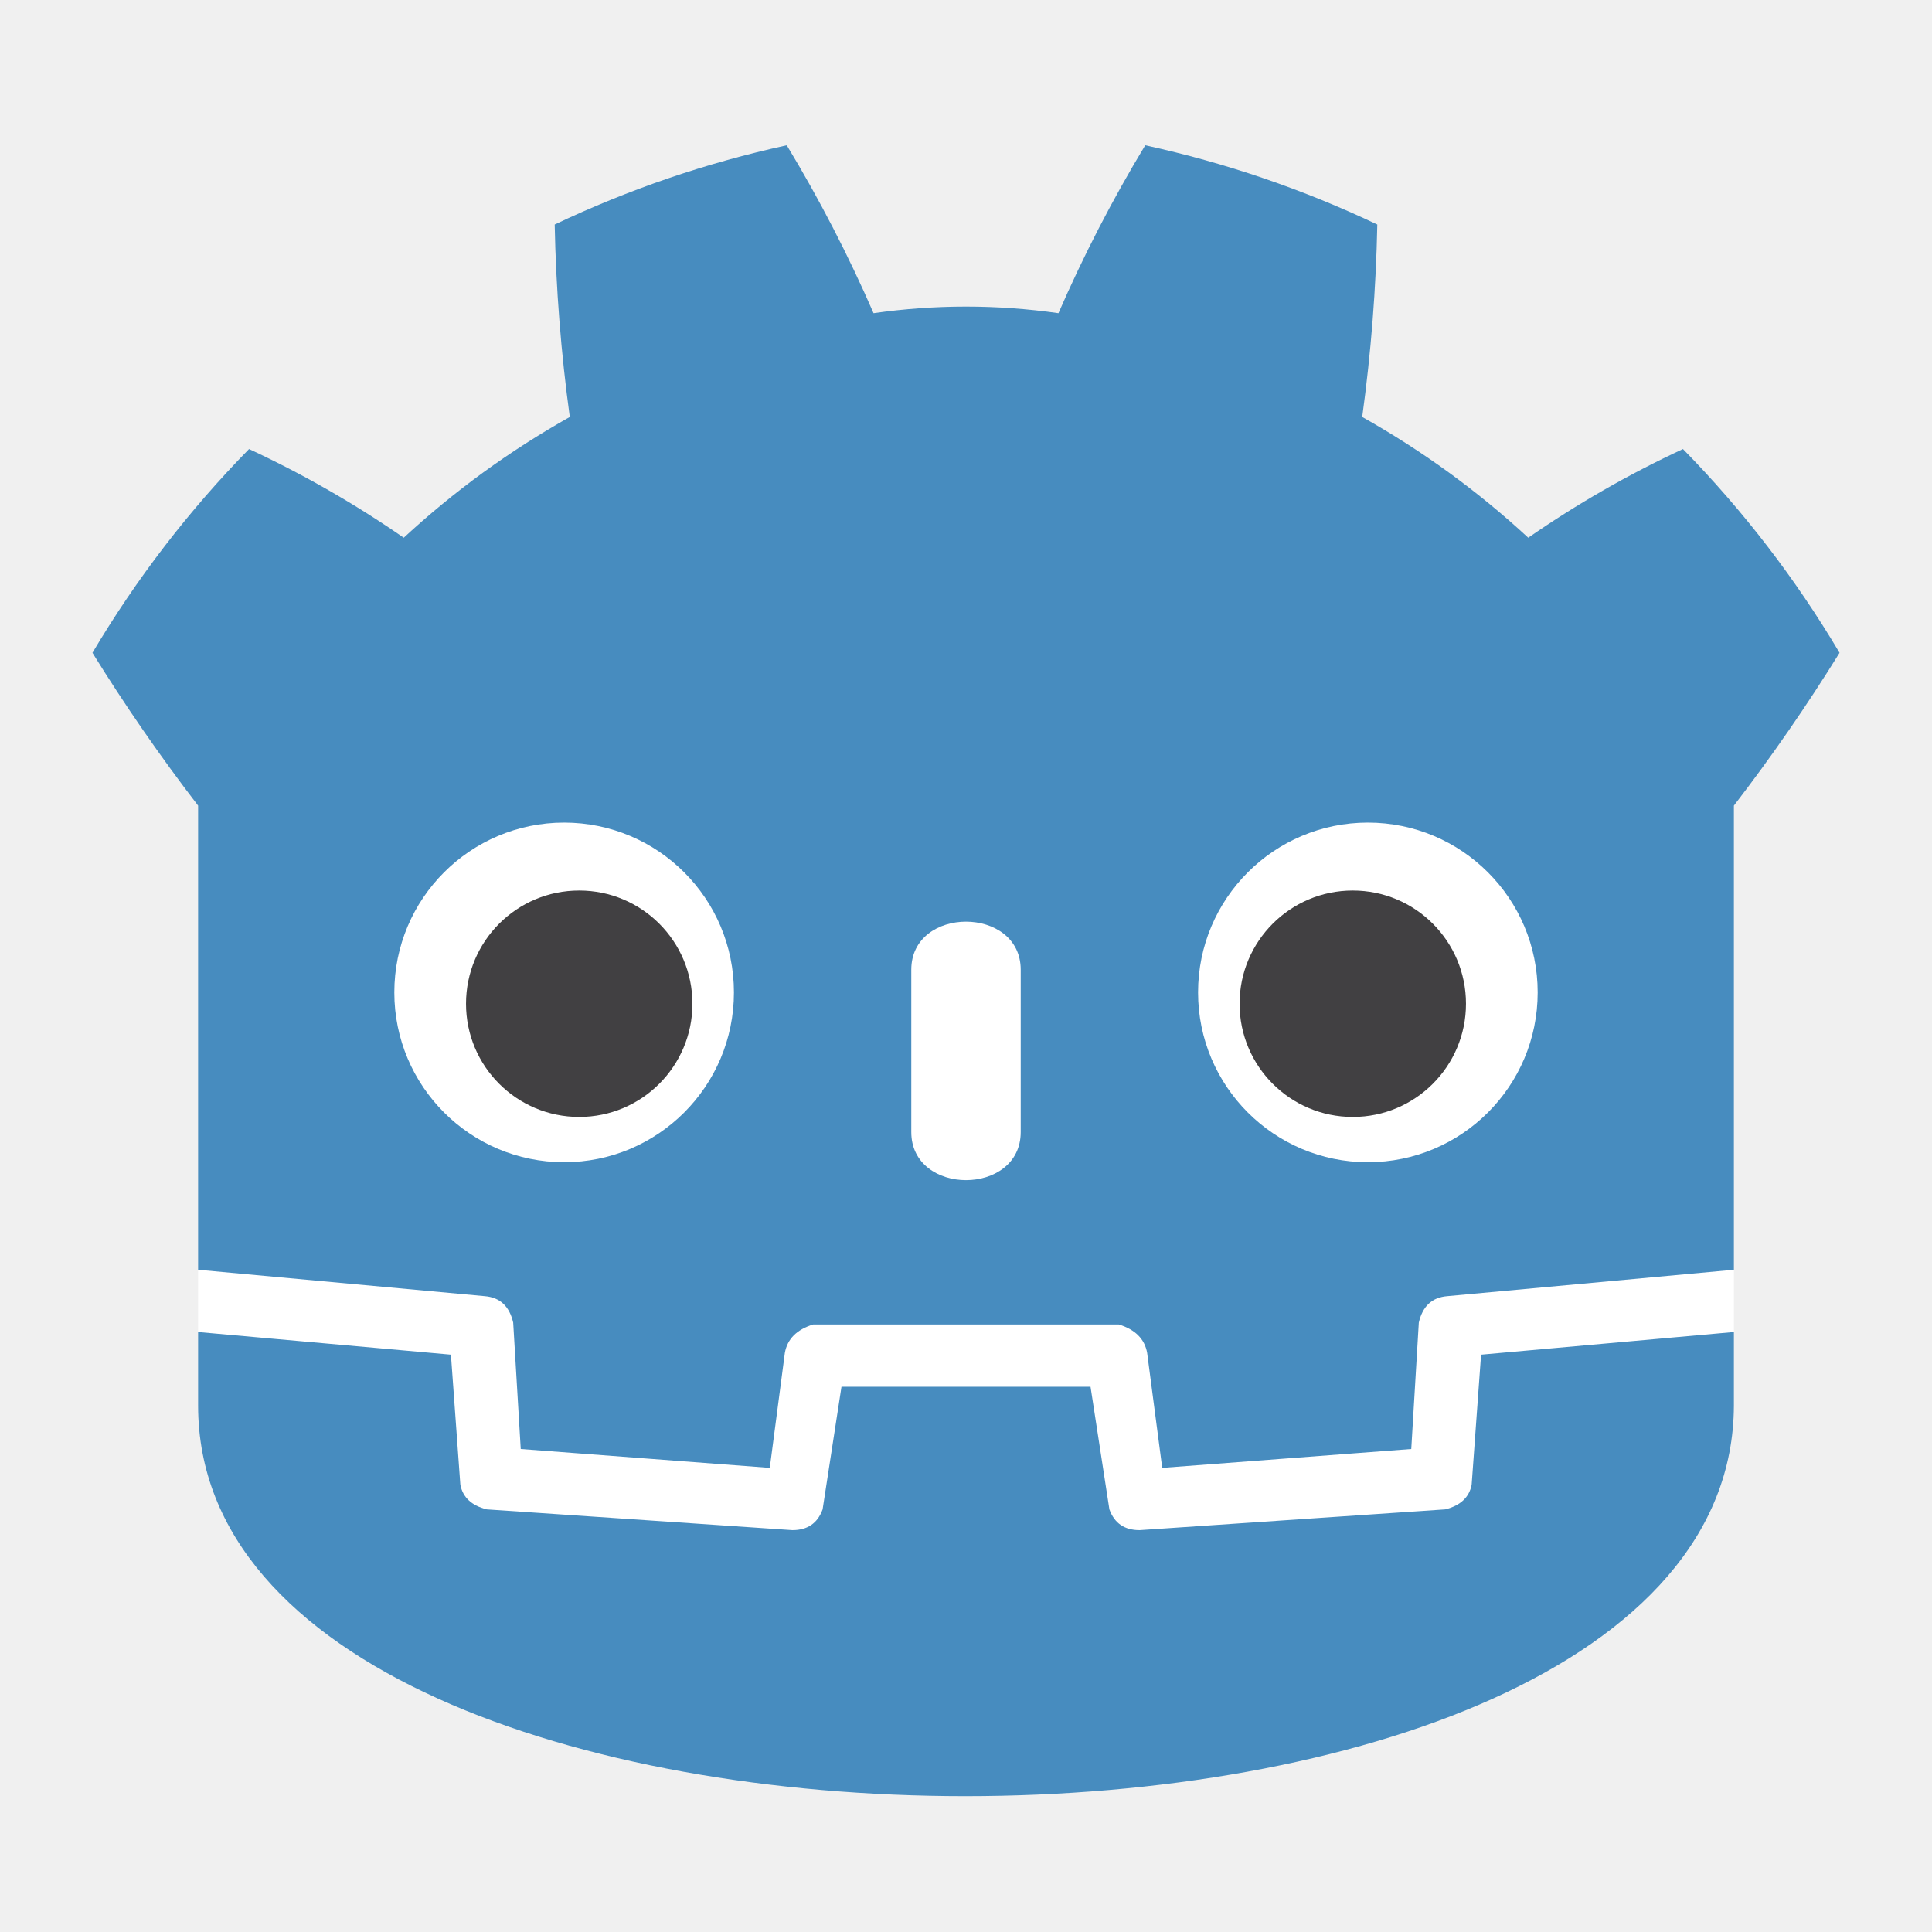
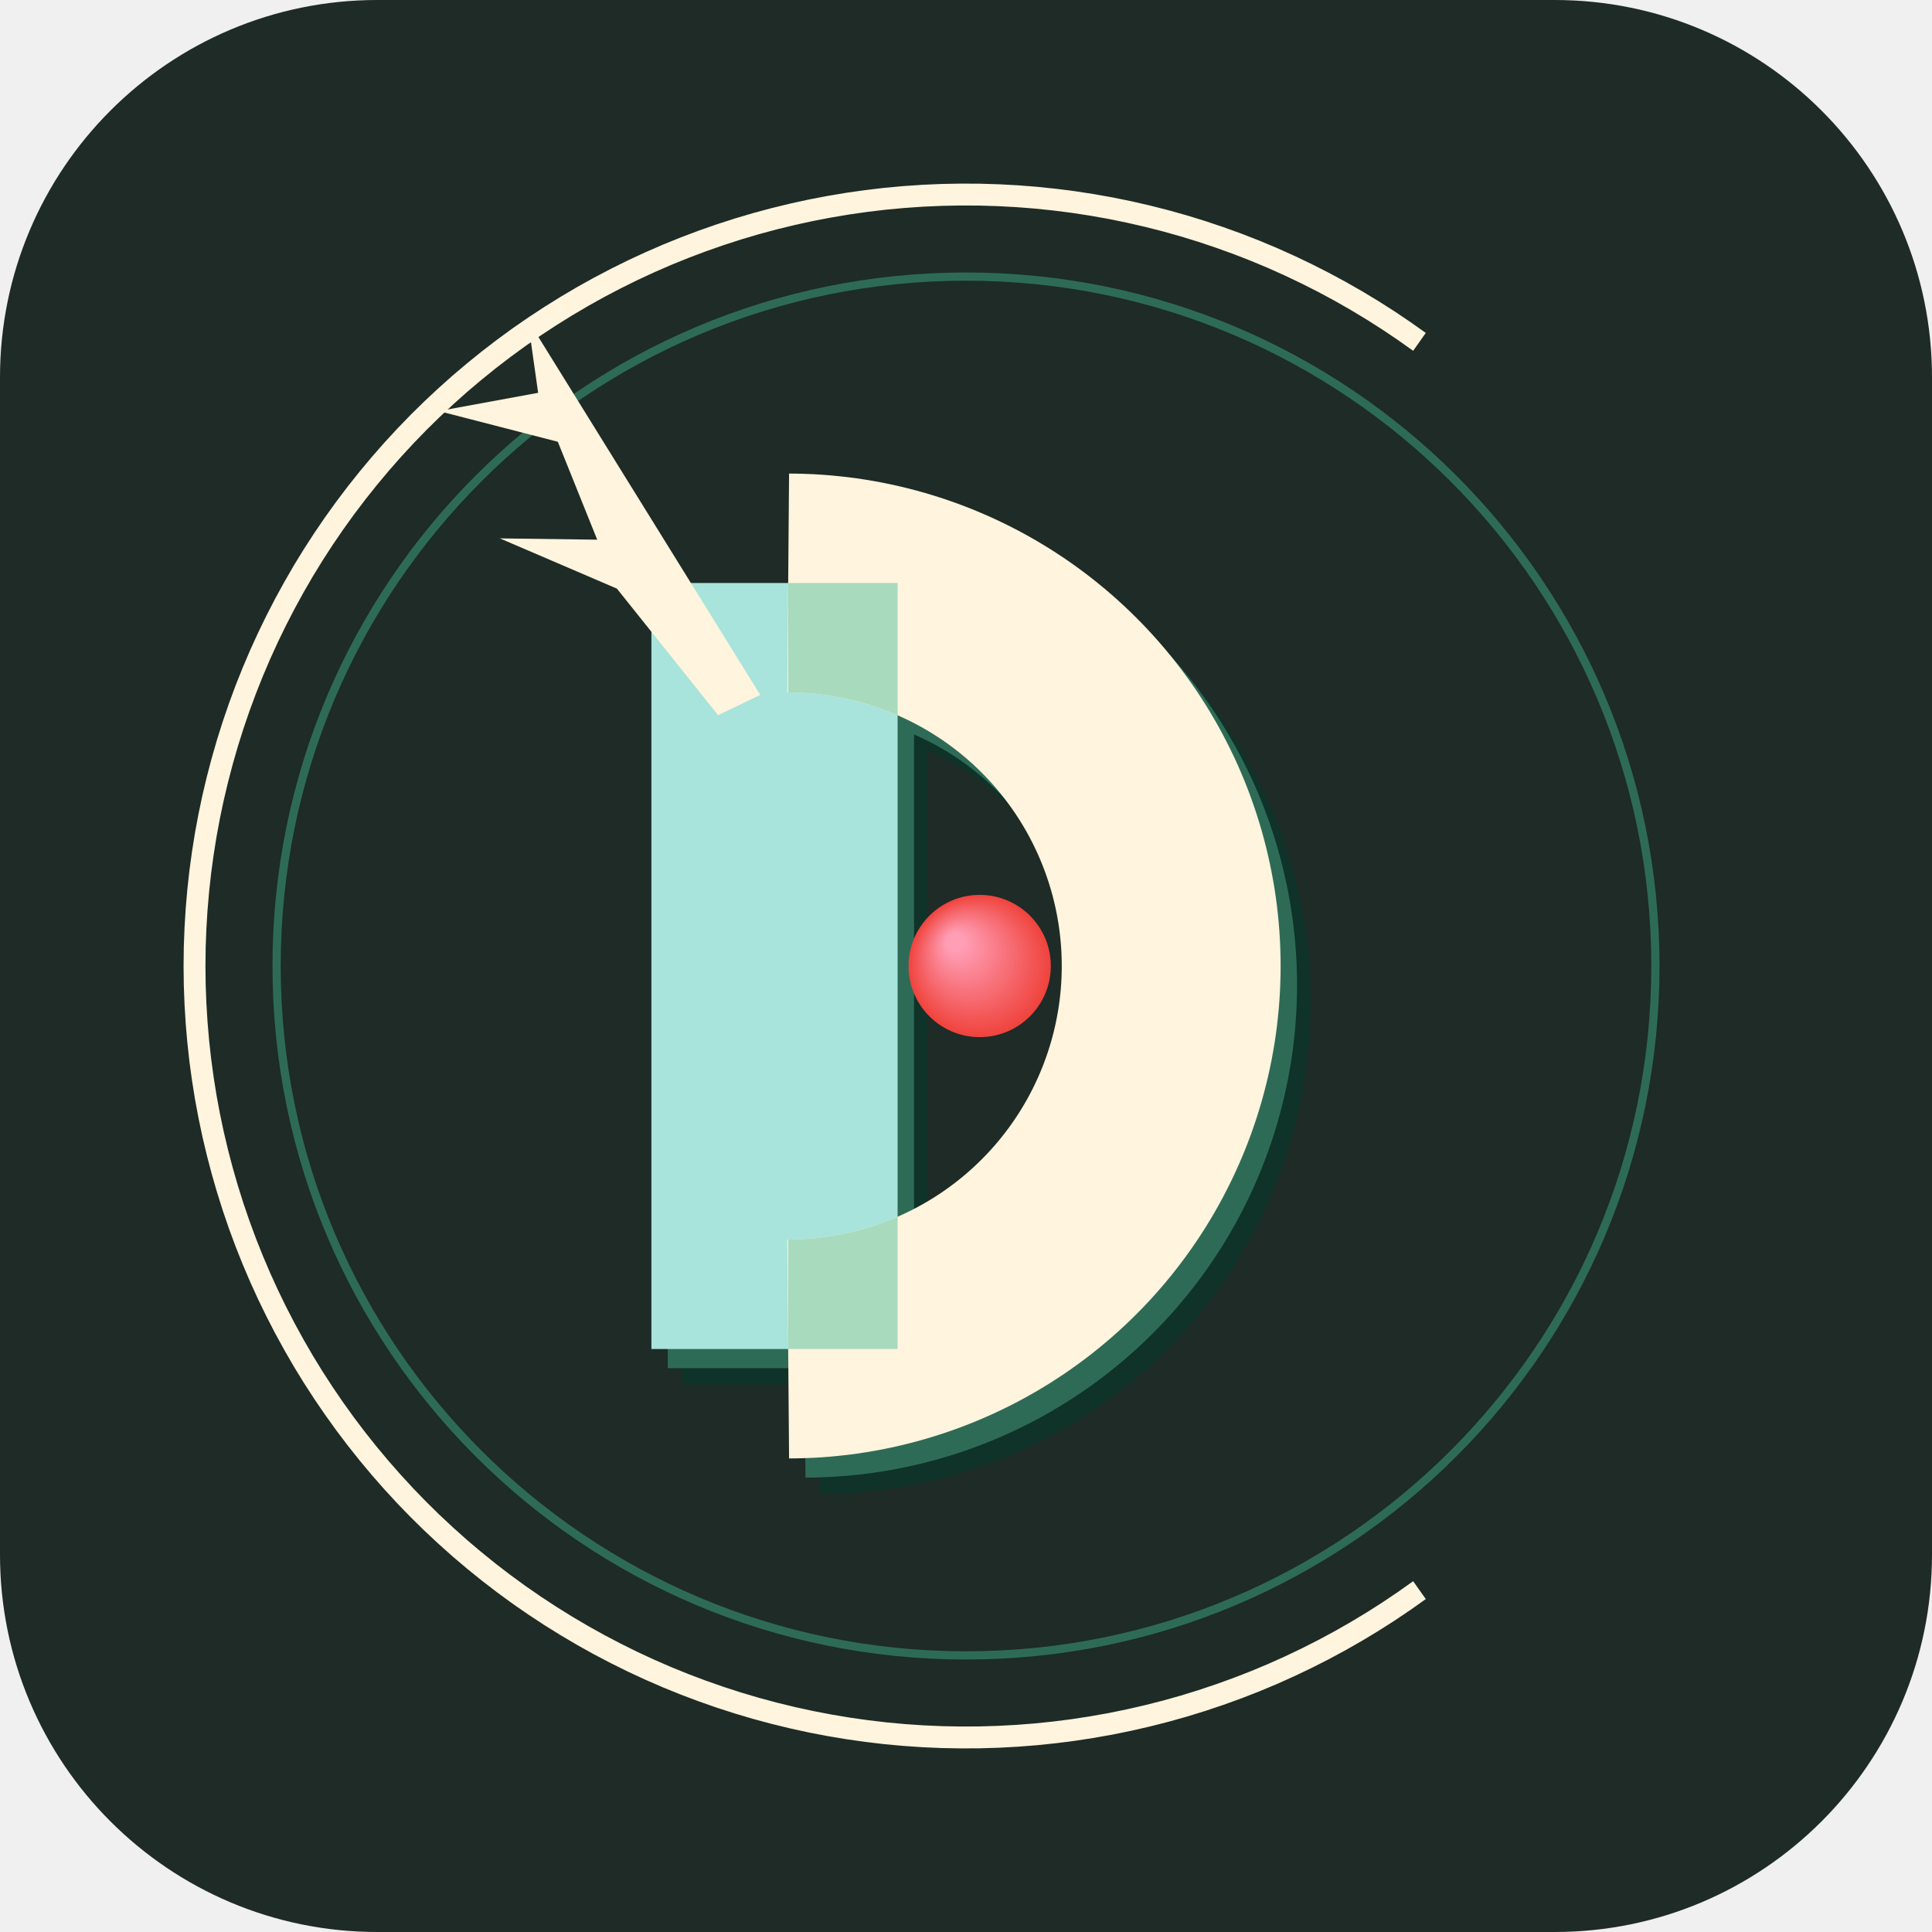
- <svg xmlns="http://www.w3.org/2000/svg" width="1024" height="1024">
-   <g fill="#fff">
-     <path d="M105 673v33q407 354 814 0v-33z" />
-     <path fill="#478cbf" d="m105 673 152 14q12 1 15 14l4 67 132 10 8-61q2-11 15-15h162q13 4 15 15l8 61 132-10 4-67q3-13 15-14l152-14V427q30-39 56-81-35-59-83-108-43 20-82 47-40-37-88-64 7-51 8-102-59-28-123-42-26 43-46 89-49-7-98 0-20-46-46-89-64 14-123 42 1 51 8 102-48 27-88 64-39-27-82-47-48 49-83 108 26 42 56 81zm0 33v39c0 276 813 276 814 0v-39l-134 12-5 69q-2 10-14 13l-162 11q-12 0-16-11l-10-65H446l-10 65q-4 11-16 11l-162-11q-12-3-14-13l-5-69z" />
-     <path d="M483 600c0 34 58 34 58 0v-86c0-34-58-34-58 0z" />
-     <circle cx="725" cy="526" r="90" />
-     <circle cx="299" cy="526" r="90" />
-   </g>
-   <g fill="#414042">
-     <circle cx="307" cy="532" r="60" />
-     <circle cx="717" cy="532" r="60" />
+ <svg xmlns="http://www.w3.org/2000/svg" width="1024" height="1024" viewBox="0 0 1024 1024">
+   <rect width="1024" height="1024" rx="200" fill="#1E2B27" />
+   <g transform="translate(512 512) scale(1.45) translate(-320 -330)">
+     <path d="M 485.76 558.14 L 480.13 562.12 L 474.41 565.97 L 468.6 569.67 L 462.7 573.23 L 456.72 576.64 L 450.65 579.91 L 444.5 583.03 L 438.29 585.99 L 432 588.81 L 425.64 591.47 L 419.22 593.97 L 412.74 596.31 L 406.21 598.5 L 399.62 600.53 L 392.99 602.39 L 386.31 604.09 L 379.59 605.63 L 372.84 607.01 L 366.06 608.21 L 359.25 609.26 L 352.41 610.13 L 345.56 610.84 L 338.69 611.38 L 331.81 611.75 L 324.92 611.96 L 318.03 611.99 L 311.14 611.86 L 304.26 611.56 L 297.38 611.09 L 290.52 610.46 L 283.68 609.65 L 276.86 608.68 L 270.06 607.54 L 263.3 606.24 L 256.56 604.77 L 249.87 603.14 L 243.22 601.35 L 236.61 599.39 L 230.05 597.27 L 223.55 594.99 L 217.1 592.56 L 210.72 589.97 L 204.4 587.22 L 198.15 584.32 L 191.97 581.26 L 185.87 578.06 L 179.85 574.71 L 173.92 571.21 L 168.07 567.57 L 162.31 563.79 L 156.64 559.87 L 151.08 555.81 L 145.61 551.61 L 140.25 547.28 L 134.99 542.83 L 129.85 538.24 L 124.82 533.54 L 119.9 528.71 L 115.11 523.76 L 110.43 518.69 L 105.89 513.52 L 101.47 508.23 L 97.18 502.84 L 93.02 497.34 L 89 491.75 L 85.12 486.06 L 81.37 480.27 L 77.77 474.4 L 74.32 468.43 L 71.01 462.39 L 67.85 456.27 L 64.84 450.07 L 61.98 443.8 L 59.28 437.46 L 56.73 431.06 L 54.34 424.6 L 52.11 418.08 L 50.04 411.51 L 48.13 404.89 L 46.38 398.22 L 44.79 391.52 L 43.37 384.77 L 42.11 378 L 41.03 371.2 L 40.1 364.37 L 39.35 357.52 L 38.76 350.65 L 38.34 343.78 L 38.08 336.89 L 38 330 L 38.08 323.11 L 38.34 316.22 L 38.76 309.35 L 39.35 302.48 L 40.1 295.63 L 41.03 288.8 L 42.11 282 L 43.37 275.23 L 44.79 268.48 L 46.38 261.78 L 48.13 255.11 L 50.04 248.49 L 52.11 241.92 L 54.34 235.4 L 56.73 228.94 L 59.28 222.54 L 61.98 216.2 L 64.84 209.93 L 67.85 203.73 L 71.01 197.61 L 74.32 191.57 L 77.77 185.6 L 81.37 179.73 L 85.12 173.94 L 89 168.25 L 93.02 162.66 L 97.18 157.16 L 101.47 151.77 L 105.89 146.48 L 110.43 141.31 L 115.11 136.24 L 119.9 131.29 L 124.82 126.46 L 129.85 121.76 L 134.99 117.17 L 140.25 112.72 L 145.61 108.39 L 151.08 104.19 L 156.64 100.13 L 162.31 96.21 L 168.07 92.43 L 173.92 88.79 L 179.85 85.29 L 185.87 81.94 L 191.97 78.74 L 198.15 75.68 L 204.4 72.78 L 210.72 70.03 L 217.1 67.44 L 223.55 65.01 L 230.05 62.73 L 236.61 60.61 L 243.22 58.65 L 249.87 56.86 L 256.56 55.23 L 263.3 53.76 L 270.06 52.46 L 276.86 51.32 L 283.68 50.35 L 290.52 49.54 L 297.38 48.91 L 304.26 48.44 L 311.14 48.14 L 318.03 48.01 L 324.92 48.04 L 331.81 48.25 L 338.69 48.62 L 345.56 49.16 L 352.41 49.87 L 359.25 50.74 L 366.06 51.79 L 372.84 52.99 L 379.59 54.37 L 386.31 55.91 L 392.99 57.61 L 399.62 59.47 L 406.21 61.5 L 412.74 63.69 L 419.22 66.03 L 425.64 68.53 L 432 71.19 L 438.29 74.01 L 444.5 76.97 L 450.65 80.09 L 456.72 83.36 L 462.7 86.77 L 468.6 90.33 L 474.41 94.03 L 480.13 97.88 L 485.76 101.86" fill="none" stroke="#FFF4DD" stroke-width="8" stroke-linecap="butt" />
+     <circle cx="320" cy="330" r="252" fill="none" stroke="#2E6B57" stroke-width="3" />
+     <rect x="216" y="203" width="90" height="280" fill="#0F3329" />
+     <path d="M 266 203 L 268.44 203.02 L 270.89 203.09 L 273.33 203.19 L 275.77 203.34 L 278.2 203.53 L 280.63 203.77 L 283.06 204.04 L 285.48 204.36 L 287.9 204.72 L 290.31 205.13 L 292.71 205.57 L 295.11 206.06 L 297.49 206.59 L 299.87 207.16 L 302.23 207.77 L 304.59 208.42 L 306.93 209.12 L 309.26 209.85 L 311.58 210.63 L 313.88 211.44 L 316.17 212.3 L 318.44 213.19 L 320.7 214.13 L 322.94 215.1 L 325.17 216.12 L 327.37 217.17 L 329.56 218.26 L 331.73 219.39 L 333.87 220.55 L 336 221.76 L 338.11 223 L 340.19 224.27 L 342.25 225.59 L 344.29 226.93 L 346.3 228.32 L 348.29 229.74 L 350.25 231.19 L 352.19 232.68 L 354.1 234.2 L 355.99 235.75 L 357.85 237.34 L 359.68 238.96 L 361.48 240.61 L 363.25 242.29 L 364.99 244.01 L 366.71 245.75 L 368.39 247.52 L 370.04 249.32 L 371.66 251.15 L 373.25 253.01 L 374.8 254.9 L 376.32 256.81 L 377.81 258.75 L 379.26 260.71 L 380.68 262.7 L 382.07 264.71 L 383.41 266.75 L 384.73 268.81 L 386 270.89 L 387.24 273 L 388.45 275.13 L 389.61 277.27 L 390.74 279.44 L 391.83 281.63 L 392.88 283.83 L 393.9 286.06 L 394.87 288.3 L 395.81 290.56 L 396.7 292.83 L 397.56 295.12 L 398.37 297.42 L 399.15 299.74 L 399.88 302.07 L 400.58 304.41 L 401.23 306.77 L 401.84 309.13 L 402.41 311.51 L 402.94 313.89 L 403.43 316.29 L 403.87 318.69 L 404.28 321.1 L 404.64 323.52 L 404.96 325.94 L 405.23 328.37 L 405.47 330.8 L 405.66 333.23 L 405.81 335.67 L 405.91 338.11 L 405.98 340.56 L 406 343 L 405.98 345.44 L 405.91 347.89 L 405.81 350.33 L 405.66 352.77 L 405.47 355.2 L 405.23 357.63 L 404.96 360.06 L 404.64 362.48 L 404.28 364.9 L 403.87 367.31 L 403.43 369.71 L 402.94 372.11 L 402.41 374.49 L 401.84 376.87 L 401.23 379.23 L 400.58 381.59 L 399.88 383.93 L 399.15 386.26 L 398.37 388.58 L 397.56 390.88 L 396.7 393.17 L 395.81 395.44 L 394.87 397.7 L 393.9 399.94 L 392.88 402.17 L 391.83 404.37 L 390.74 406.56 L 389.61 408.73 L 388.45 410.87 L 387.24 413 L 386 415.11 L 384.73 417.19 L 383.41 419.25 L 382.07 421.29 L 380.68 423.3 L 379.26 425.29 L 377.81 427.25 L 376.32 429.19 L 374.8 431.1 L 373.25 432.99 L 371.66 434.85 L 370.04 436.68 L 368.39 438.48 L 366.71 440.25 L 364.99 441.99 L 363.25 443.71 L 361.48 445.39 L 359.68 447.04 L 357.85 448.66 L 355.99 450.25 L 354.1 451.8 L 352.19 453.32 L 350.25 454.81 L 348.29 456.26 L 346.3 457.68 L 344.29 459.07 L 342.25 460.41 L 340.19 461.73 L 338.11 463 L 336 464.24 L 333.87 465.45 L 331.73 466.61 L 329.56 467.74 L 327.37 468.83 L 325.17 469.88 L 322.94 470.9 L 320.7 471.87 L 318.44 472.81 L 316.17 473.7 L 313.88 474.56 L 311.58 475.37 L 309.26 476.15 L 306.93 476.88 L 304.59 477.58 L 302.23 478.23 L 299.87 478.84 L 297.49 479.41 L 295.11 479.94 L 292.71 480.43 L 290.31 480.87 L 287.9 481.28 L 285.48 481.64 L 283.06 481.96 L 280.63 482.23 L 278.2 482.47 L 275.77 482.66 L 273.33 482.81 L 270.89 482.91 L 268.44 482.98 L 266 483" fill="none" stroke="#0F3329" stroke-width="80" stroke-linecap="butt" />
+     <rect x="211" y="197" width="90" height="280" fill="#2E6B57" />
+     <path d="M 261 197 L 263.44 197.02 L 265.89 197.09 L 268.33 197.19 L 270.77 197.34 L 273.2 197.53 L 275.63 197.77 L 278.06 198.04 L 280.48 198.36 L 282.9 198.72 L 285.31 199.13 L 287.71 199.57 L 290.11 200.06 L 292.49 200.59 L 294.87 201.16 L 297.23 201.77 L 299.59 202.42 L 301.93 203.12 L 304.26 203.85 L 306.58 204.63 L 308.88 205.44 L 311.17 206.3 L 313.44 207.19 L 315.7 208.13 L 317.94 209.1 L 320.17 210.12 L 322.37 211.17 L 324.56 212.26 L 326.73 213.39 L 328.87 214.55 L 331 215.76 L 333.11 217 L 335.19 218.27 L 337.25 219.59 L 339.29 220.93 L 341.3 222.32 L 343.29 223.74 L 345.25 225.19 L 347.19 226.68 L 349.1 228.2 L 350.99 229.75 L 352.85 231.34 L 354.68 232.96 L 356.48 234.61 L 358.25 236.29 L 359.99 238.01 L 361.71 239.75 L 363.39 241.52 L 365.04 243.32 L 366.66 245.15 L 368.25 247.01 L 369.8 248.9 L 371.32 250.81 L 372.81 252.75 L 374.26 254.71 L 375.68 256.7 L 377.07 258.71 L 378.41 260.75 L 379.73 262.81 L 381 264.89 L 382.24 267 L 383.45 269.13 L 384.61 271.27 L 385.74 273.44 L 386.83 275.63 L 387.88 277.83 L 388.9 280.06 L 389.87 282.3 L 390.81 284.56 L 391.7 286.83 L 392.56 289.12 L 393.37 291.42 L 394.15 293.74 L 394.88 296.07 L 395.58 298.41 L 396.23 300.77 L 396.84 303.13 L 397.41 305.51 L 397.94 307.89 L 398.43 310.29 L 398.87 312.69 L 399.28 315.1 L 399.64 317.52 L 399.96 319.94 L 400.23 322.37 L 400.47 324.8 L 400.66 327.23 L 400.81 329.67 L 400.91 332.11 L 400.98 334.56 L 401 337 L 400.98 339.44 L 400.91 341.89 L 400.81 344.33 L 400.66 346.77 L 400.47 349.2 L 400.23 351.63 L 399.96 354.06 L 399.64 356.48 L 399.28 358.9 L 398.87 361.31 L 398.43 363.71 L 397.94 366.11 L 397.41 368.49 L 396.84 370.87 L 396.23 373.23 L 395.58 375.59 L 394.88 377.93 L 394.15 380.26 L 393.37 382.58 L 392.56 384.88 L 391.7 387.17 L 390.81 389.44 L 389.87 391.7 L 388.9 393.94 L 387.88 396.17 L 386.83 398.37 L 385.74 400.56 L 384.61 402.73 L 383.45 404.87 L 382.24 407 L 381 409.11 L 379.73 411.19 L 378.41 413.25 L 377.07 415.29 L 375.68 417.3 L 374.26 419.29 L 372.81 421.25 L 371.32 423.19 L 369.8 425.1 L 368.25 426.99 L 366.66 428.85 L 365.04 430.68 L 363.39 432.48 L 361.71 434.25 L 359.99 435.99 L 358.25 437.71 L 356.48 439.39 L 354.68 441.04 L 352.85 442.66 L 350.99 444.25 L 349.1 445.8 L 347.19 447.32 L 345.25 448.81 L 343.29 450.26 L 341.3 451.68 L 339.29 453.07 L 337.25 454.41 L 335.19 455.73 L 333.11 457 L 331 458.24 L 328.87 459.45 L 326.73 460.61 L 324.56 461.74 L 322.37 462.83 L 320.17 463.88 L 317.94 464.9 L 315.7 465.87 L 313.44 466.81 L 311.17 467.7 L 308.88 468.56 L 306.58 469.37 L 304.26 470.15 L 301.93 470.88 L 299.59 471.58 L 297.23 472.23 L 294.87 472.84 L 292.49 473.41 L 290.11 473.94 L 287.71 474.43 L 285.31 474.87 L 282.9 475.28 L 280.48 475.64 L 278.06 475.96 L 275.63 476.23 L 273.2 476.47 L 270.77 476.66 L 268.33 476.81 L 265.89 476.91 L 263.44 476.98 L 261 477" fill="none" stroke="#2E6B57" stroke-width="80" stroke-linecap="butt" />
+     <rect x="205" y="190" width="90" height="280" fill="#A8E4DB" />
+     <path d="M 255 190 L 257.44 190.02 L 259.89 190.09 L 262.33 190.19 L 264.77 190.34 L 267.2 190.53 L 269.63 190.77 L 272.06 191.04 L 274.48 191.36 L 276.9 191.72 L 279.31 192.13 L 281.71 192.57 L 284.11 193.06 L 286.49 193.59 L 288.87 194.16 L 291.23 194.77 L 293.59 195.42 L 295.93 196.12 L 298.26 196.85 L 300.58 197.63 L 302.88 198.44 L 305.17 199.3 L 307.44 200.19 L 309.7 201.13 L 311.94 202.1 L 314.17 203.12 L 316.37 204.17 L 318.56 205.26 L 320.73 206.39 L 322.87 207.55 L 325 208.76 L 327.11 210 L 329.19 211.27 L 331.25 212.59 L 333.29 213.93 L 335.3 215.32 L 337.29 216.74 L 339.25 218.19 L 341.19 219.68 L 343.1 221.2 L 344.99 222.75 L 346.85 224.34 L 348.68 225.96 L 350.48 227.61 L 352.25 229.29 L 353.99 231.01 L 355.71 232.75 L 357.39 234.52 L 359.04 236.32 L 360.66 238.15 L 362.25 240.01 L 363.8 241.9 L 365.32 243.81 L 366.81 245.75 L 368.26 247.71 L 369.68 249.7 L 371.07 251.71 L 372.41 253.75 L 373.73 255.81 L 375 257.89 L 376.24 260 L 377.45 262.13 L 378.61 264.27 L 379.74 266.44 L 380.83 268.63 L 381.88 270.83 L 382.9 273.06 L 383.87 275.3 L 384.81 277.56 L 385.7 279.83 L 386.56 282.12 L 387.37 284.42 L 388.15 286.74 L 388.88 289.07 L 389.58 291.41 L 390.23 293.77 L 390.84 296.13 L 391.41 298.51 L 391.94 300.89 L 392.43 303.29 L 392.87 305.69 L 393.28 308.1 L 393.64 310.52 L 393.96 312.94 L 394.23 315.37 L 394.47 317.8 L 394.66 320.23 L 394.81 322.67 L 394.91 325.11 L 394.98 327.56 L 395 330 L 394.98 332.44 L 394.91 334.89 L 394.81 337.33 L 394.66 339.77 L 394.47 342.2 L 394.23 344.63 L 393.96 347.06 L 393.64 349.48 L 393.28 351.9 L 392.87 354.31 L 392.43 356.71 L 391.94 359.11 L 391.41 361.49 L 390.84 363.87 L 390.23 366.23 L 389.58 368.59 L 388.88 370.93 L 388.15 373.26 L 387.37 375.58 L 386.56 377.88 L 385.7 380.17 L 384.81 382.44 L 383.87 384.7 L 382.9 386.94 L 381.88 389.17 L 380.83 391.37 L 379.74 393.56 L 378.61 395.73 L 377.45 397.87 L 376.24 400 L 375 402.11 L 373.73 404.19 L 372.41 406.25 L 371.07 408.29 L 369.68 410.3 L 368.26 412.29 L 366.81 414.25 L 365.32 416.19 L 363.8 418.1 L 362.25 419.99 L 360.66 421.85 L 359.04 423.68 L 357.39 425.48 L 355.71 427.25 L 353.99 428.99 L 352.25 430.71 L 350.48 432.39 L 348.68 434.04 L 346.85 435.66 L 344.99 437.25 L 343.1 438.8 L 341.19 440.32 L 339.25 441.81 L 337.29 443.26 L 335.3 444.68 L 333.29 446.07 L 331.25 447.41 L 329.19 448.73 L 327.11 450 L 325 451.24 L 322.87 452.45 L 320.73 453.61 L 318.56 454.74 L 316.37 455.83 L 314.17 456.88 L 311.94 457.9 L 309.7 458.87 L 307.44 459.81 L 305.17 460.7 L 302.88 461.56 L 300.58 462.37 L 298.26 463.15 L 295.93 463.88 L 293.59 464.58 L 291.23 465.23 L 288.87 465.84 L 286.49 466.41 L 284.11 466.94 L 281.71 467.43 L 279.31 467.87 L 276.9 468.28 L 274.48 468.64 L 272.06 468.96 L 269.63 469.23 L 267.2 469.47 L 264.77 469.66 L 262.33 469.81 L 259.89 469.91 L 257.44 469.98 L 255 470" fill="none" stroke="#FFF4DD" stroke-width="80" stroke-linecap="butt" />
+     <path d="M 255 190 L 295 190 L 295 238.35 A 100 100 0 0 0 255 230 Z" fill="#A8DABE" />
+     <path d="M 255 470 L 295 470 L 295 421.65 A 100 100 0 0 1 255 430 Z" fill="#A8DABE" />
+     <g transform="translate(245 235) rotate(-12) scale(0.38) translate(-512 -500)">
+       <path d="M 470 500 L 400.07 360.67 L 300 290 L 391.34 310.68 L 373.87 210.69 L 268 158 L 365.13 160.69 L 370 90 L 513.72 489.34 Z" fill="#FFF4DD" />
+     </g>
+     <circle cx="325" cy="330" r="26" fill="#F0443E" />
+     <circle cx="324.72" cy="329.72" r="25.28" fill="#F04742" />
+     <circle cx="324.44" cy="329.44" r="24.56" fill="#F14A46" />
+     <circle cx="324.16" cy="329.16" r="23.84" fill="#F14D4A" />
+     <circle cx="323.88" cy="328.88" r="23.11" fill="#F2504D" />
+     <circle cx="323.6" cy="328.6" r="22.39" fill="#F25351" />
+     <circle cx="323.32" cy="328.32" r="21.67" fill="#F35555" />
+     <circle cx="323.04" cy="328.04" r="20.95" fill="#F35859" />
+     <circle cx="322.76" cy="327.76" r="20.23" fill="#F45B5D" />
+     <circle cx="322.48" cy="327.48" r="19.51" fill="#F45E61" />
+     <circle cx="322.19" cy="327.19" r="18.79" fill="#F56164" />
+     <circle cx="321.91" cy="326.91" r="18.07" fill="#F56468" />
+     <circle cx="321.63" cy="326.63" r="17.34" fill="#F6676C" />
+     <circle cx="321.35" cy="326.35" r="16.62" fill="#F66A70" />
+     <circle cx="321.07" cy="326.07" r="15.9" fill="#F76D74" />
+     <circle cx="320.79" cy="325.79" r="15.18" fill="#F77078" />
+     <circle cx="320.51" cy="325.51" r="14.46" fill="#F8727B" />
+     <circle cx="320.23" cy="325.23" r="13.74" fill="#F8757F" />
+     <circle cx="319.95" cy="324.95" r="13.02" fill="#F97883" />
+     <circle cx="319.67" cy="324.67" r="12.3" fill="#F97B87" />
+     <circle cx="319.39" cy="324.39" r="11.57" fill="#FA7E8B" />
+     <circle cx="319.11" cy="324.11" r="10.85" fill="#FA818F" />
+     <circle cx="318.83" cy="323.83" r="10.13" fill="#FB8492" />
+     <circle cx="318.55" cy="323.55" r="9.41" fill="#FB8796" />
+     <circle cx="318.27" cy="323.27" r="8.69" fill="#FC8A9A" />
+     <circle cx="317.99" cy="322.99" r="7.97" fill="#FC8D9E" />
+     <circle cx="317.71" cy="322.71" r="7.25" fill="#FD8FA2" />
+     <circle cx="317.43" cy="322.43" r="6.53" fill="#FD92A6" />
+     <circle cx="317.15" cy="322.15" r="5.8" fill="#FE95A9" />
+     <circle cx="316.87" cy="321.87" r="5.08" fill="#FE98AD" />
+     <circle cx="316.58" cy="321.58" r="4.36" fill="#FF9BB1" />
+     <circle cx="316.3" cy="321.3" r="3.64" fill="#FF9EB5" />
  </g>
</svg>
